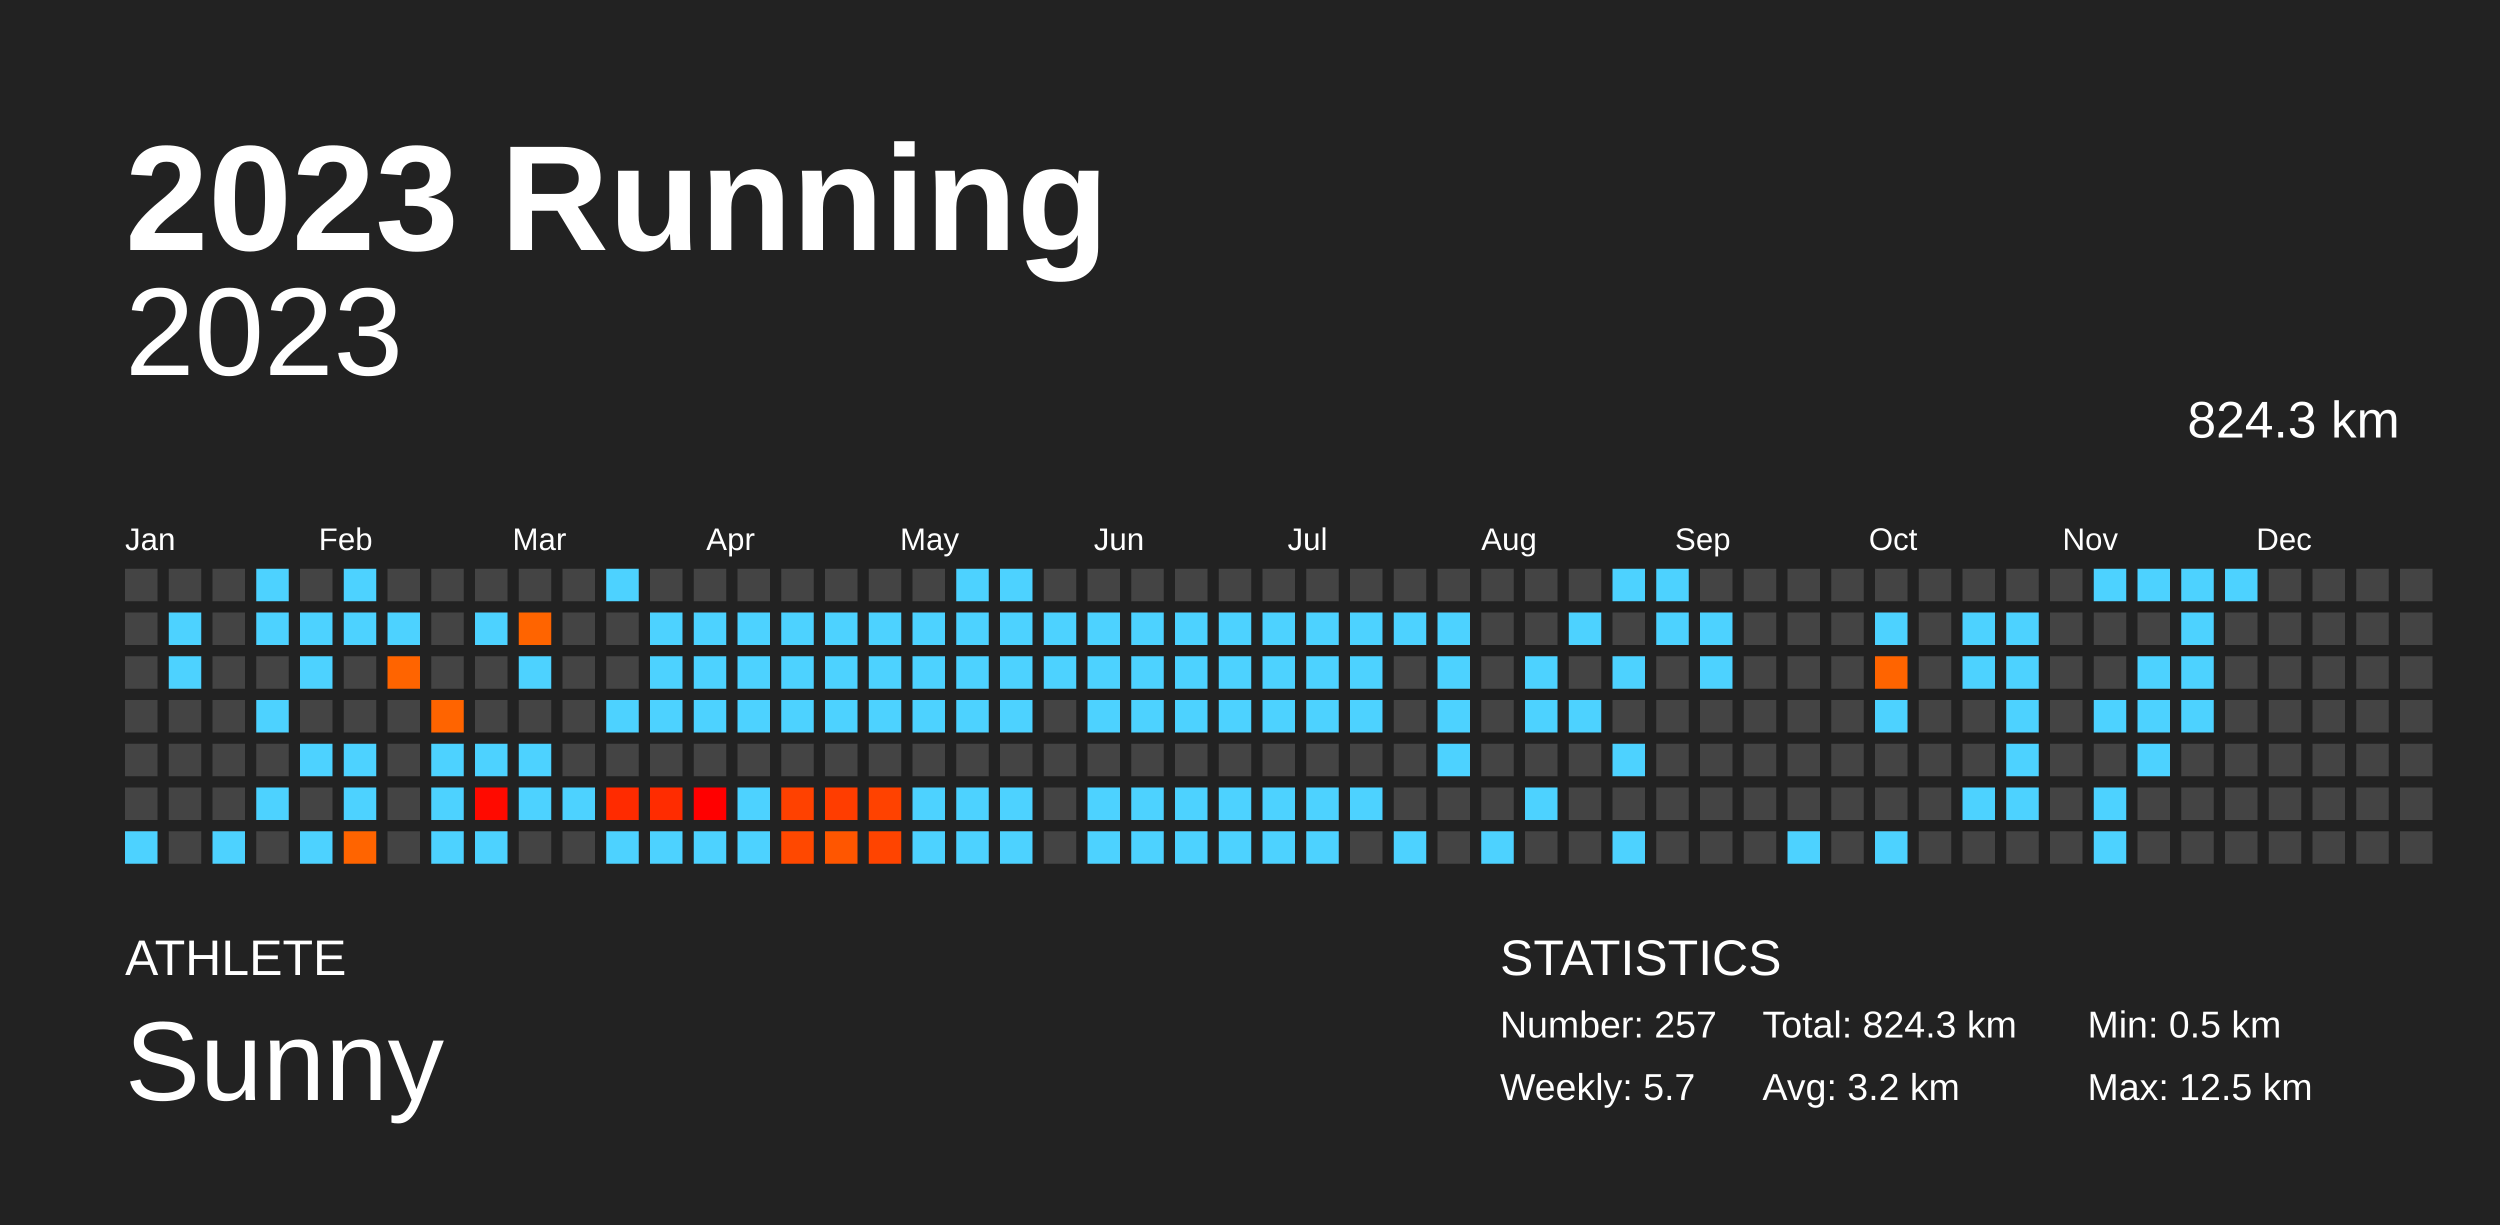
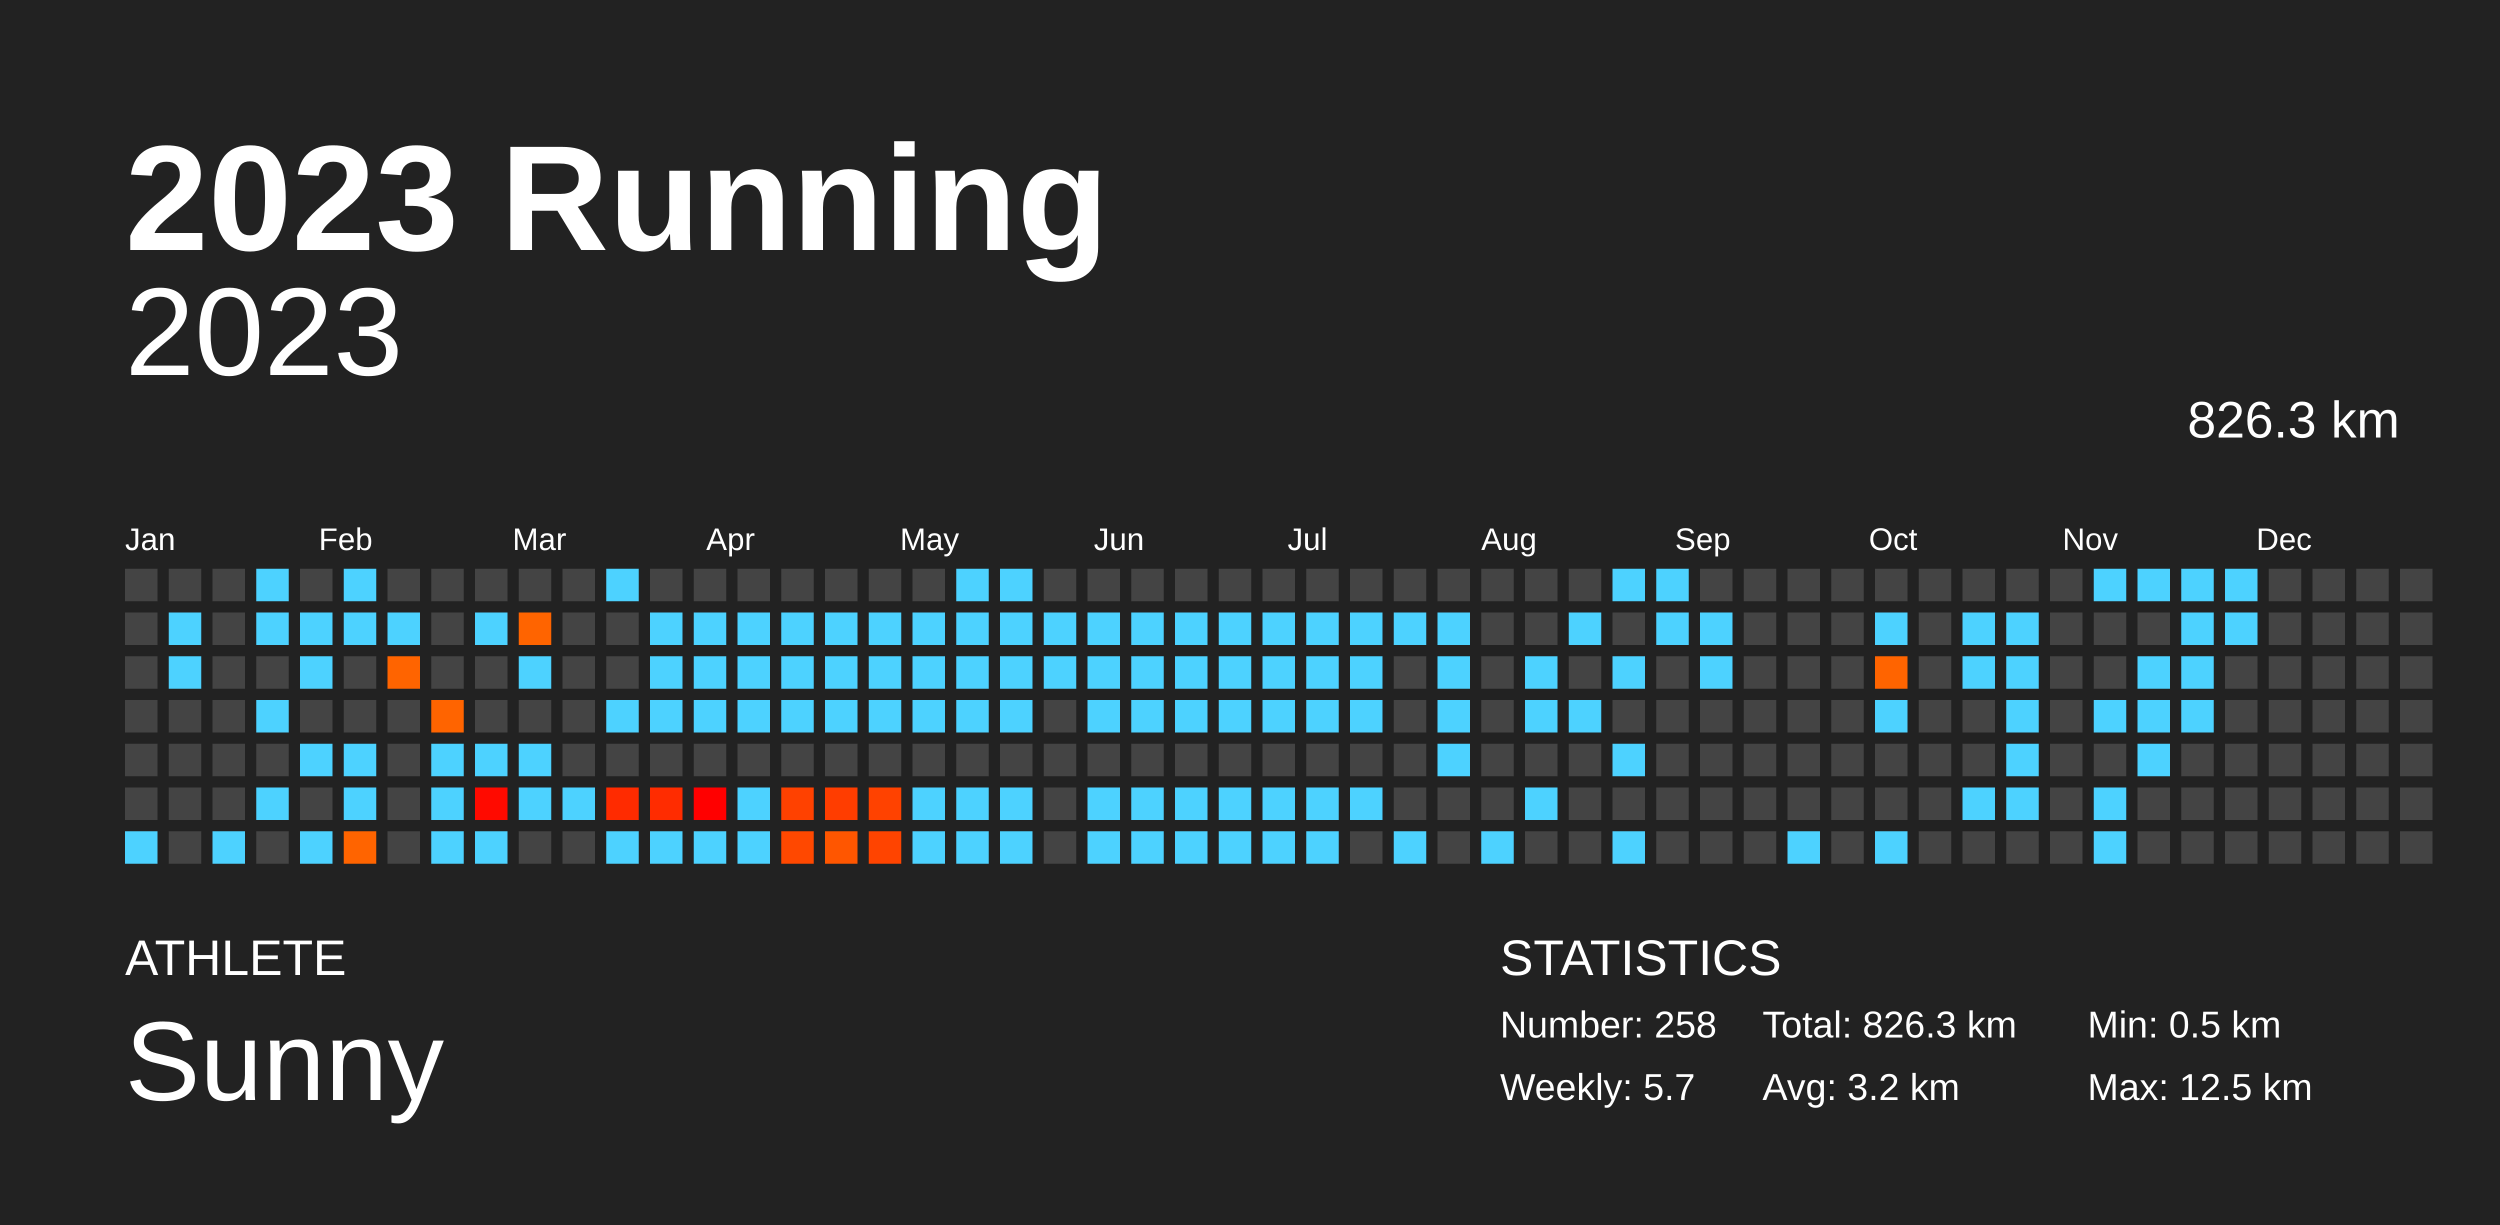
<svg xmlns="http://www.w3.org/2000/svg" baseProfile="full" height="98mm" version="1.1" viewBox="0,0,200,98" width="200mm">
  <defs />
  <rect fill="#222222" height="98" width="200" x="0" y="0" />
  <text fill="#FFFFFF" style="font-size:12px; font-family:Arial; font-weight:bold;" x="10" y="20">2023 Running</text>
  <text fill="#FFFFFF" style="font-size:4px; font-family:Arial" x="10" y="78">ATHLETE</text>
  <text fill="#FFFFFF" style="font-size:9px; font-family:Arial" x="10" y="88">Sunny</text>
  <text fill="#FFFFFF" style="font-size:4px; font-family:Arial" x="120" y="78">STATISTICS</text>
-   <text fill="#FFFFFF" style="font-size:3px; font-family:Arial" x="120" y="83">Number: 257</text>
+   <text fill="#FFFFFF" style="font-size:3px; font-family:Arial" x="120" y="83">Number: 258</text>
  <text fill="#FFFFFF" style="font-size:3px; font-family:Arial" x="120" y="88">Weekly: 5.7</text>
-   <text fill="#FFFFFF" style="font-size:3px; font-family:Arial" x="141" y="83">Total: 824.3 km</text>
+   <text fill="#FFFFFF" style="font-size:3px; font-family:Arial" x="141" y="83">Total: 826.3 km</text>
  <text fill="#FFFFFF" style="font-size:3px; font-family:Arial" x="141" y="88">Avg: 3.2 km</text>
  <text fill="#FFFFFF" style="font-size:3px; font-family:Arial" x="167" y="83">Min: 0.5 km</text>
  <text fill="#FFFFFF" style="font-size:3px; font-family:Arial" x="167" y="88">Max: 12.5 km</text>
  <text alignment-baseline="hanging" fill="#FFFFFF" style="font-size:10.0px; font-family:Arial;" x="10" y="30">2023</text>
-   <text alignment-baseline="hanging" fill="#FFFFFF" style="font-size:4.125px; font-family:Arial;" x="175" y="35">824.3 km</text>
+   <text alignment-baseline="hanging" fill="#FFFFFF" style="font-size:4.125px; font-family:Arial;" x="175" y="35">826.3 km</text>
  <text fill="#FFFFFF" style="font-size:2.5px; font-family:Arial" x="10.0" y="44">Jan</text>
  <text fill="#FFFFFF" style="font-size:2.5px; font-family:Arial" x="25.5" y="44">Feb</text>
  <text fill="#FFFFFF" style="font-size:2.5px; font-family:Arial" x="41.0" y="44">Mar</text>
  <text fill="#FFFFFF" style="font-size:2.5px; font-family:Arial" x="56.5" y="44">Apr</text>
  <text fill="#FFFFFF" style="font-size:2.5px; font-family:Arial" x="72.0" y="44">May</text>
  <text fill="#FFFFFF" style="font-size:2.5px; font-family:Arial" x="87.5" y="44">Jun</text>
  <text fill="#FFFFFF" style="font-size:2.5px; font-family:Arial" x="103.0" y="44">Jul</text>
  <text fill="#FFFFFF" style="font-size:2.5px; font-family:Arial" x="118.5" y="44">Aug</text>
  <text fill="#FFFFFF" style="font-size:2.5px; font-family:Arial" x="134.0" y="44">Sep</text>
  <text fill="#FFFFFF" style="font-size:2.5px; font-family:Arial" x="149.5" y="44">Oct</text>
  <text fill="#FFFFFF" style="font-size:2.5px; font-family:Arial" x="165.0" y="44">Nov</text>
  <text fill="#FFFFFF" style="font-size:2.5px; font-family:Arial" x="180.5" y="44">Dec</text>
  <rect fill="#444444" height="2.6" width="2.6" x="10.0" y="45.5" />
  <rect fill="#444444" height="2.6" width="2.6" x="10.0" y="49.0" />
  <rect fill="#444444" height="2.6" width="2.6" x="10.0" y="52.5" />
  <rect fill="#444444" height="2.6" width="2.6" x="10.0" y="56.0" />
  <rect fill="#444444" height="2.6" width="2.6" x="10.0" y="59.5" />
  <rect fill="#444444" height="2.6" width="2.6" x="10.0" y="63.0" />
  <rect fill="#4dd2ff" height="2.6" width="2.6" x="10.0" y="66.5" />
  <rect fill="#444444" height="2.6" width="2.6" x="13.5" y="45.5" />
  <rect fill="#4dd2ff" height="2.6" width="2.6" x="13.5" y="49.0" />
  <rect fill="#4dd2ff" height="2.6" width="2.6" x="13.5" y="52.5" />
  <rect fill="#444444" height="2.6" width="2.6" x="13.5" y="56.0" />
  <rect fill="#444444" height="2.6" width="2.6" x="13.5" y="59.5" />
  <rect fill="#444444" height="2.6" width="2.6" x="13.5" y="63.0" />
  <rect fill="#444444" height="2.6" width="2.6" x="13.5" y="66.5" />
  <rect fill="#444444" height="2.6" width="2.6" x="17.0" y="45.5" />
  <rect fill="#444444" height="2.6" width="2.6" x="17.0" y="49.0" />
  <rect fill="#444444" height="2.6" width="2.6" x="17.0" y="52.5" />
  <rect fill="#444444" height="2.6" width="2.6" x="17.0" y="56.0" />
  <rect fill="#444444" height="2.6" width="2.6" x="17.0" y="59.5" />
  <rect fill="#444444" height="2.6" width="2.6" x="17.0" y="63.0" />
  <rect fill="#4dd2ff" height="2.6" width="2.6" x="17.0" y="66.5" />
  <rect fill="#4dd2ff" height="2.6" width="2.6" x="20.5" y="45.5" />
  <rect fill="#4dd2ff" height="2.6" width="2.6" x="20.5" y="49.0" />
  <rect fill="#444444" height="2.6" width="2.6" x="20.5" y="52.5" />
  <rect fill="#4dd2ff" height="2.6" width="2.6" x="20.5" y="56.0" />
  <rect fill="#444444" height="2.6" width="2.6" x="20.5" y="59.5" />
  <rect fill="#4dd2ff" height="2.6" width="2.6" x="20.5" y="63.0" />
  <rect fill="#444444" height="2.6" width="2.6" x="20.5" y="66.5" />
  <rect fill="#444444" height="2.6" width="2.6" x="24.0" y="45.5" />
  <rect fill="#4dd2ff" height="2.6" width="2.6" x="24.0" y="49.0" />
  <rect fill="#4dd2ff" height="2.6" width="2.6" x="24.0" y="52.5" />
  <rect fill="#444444" height="2.6" width="2.6" x="24.0" y="56.0" />
  <rect fill="#4dd2ff" height="2.6" width="2.6" x="24.0" y="59.5" />
  <rect fill="#444444" height="2.6" width="2.6" x="24.0" y="63.0" />
  <rect fill="#4dd2ff" height="2.6" width="2.6" x="24.0" y="66.5" />
  <rect fill="#4dd2ff" height="2.6" width="2.6" x="27.5" y="45.5" />
  <rect fill="#4dd2ff" height="2.6" width="2.6" x="27.5" y="49.0" />
  <rect fill="#444444" height="2.6" width="2.6" x="27.5" y="52.5" />
  <rect fill="#444444" height="2.6" width="2.6" x="27.5" y="56.0" />
  <rect fill="#4dd2ff" height="2.6" width="2.6" x="27.5" y="59.5" />
  <rect fill="#4dd2ff" height="2.6" width="2.6" x="27.5" y="63.0" />
  <rect fill="#ff6400" height="2.6" width="2.6" x="27.5" y="66.5" />
  <rect fill="#444444" height="2.6" width="2.6" x="31.0" y="45.5" />
  <rect fill="#4dd2ff" height="2.6" width="2.6" x="31.0" y="49.0" />
  <rect fill="#ff6400" height="2.6" width="2.6" x="31.0" y="52.5" />
  <rect fill="#444444" height="2.6" width="2.6" x="31.0" y="56.0" />
  <rect fill="#444444" height="2.6" width="2.6" x="31.0" y="59.5" />
  <rect fill="#444444" height="2.6" width="2.6" x="31.0" y="63.0" />
  <rect fill="#444444" height="2.6" width="2.6" x="31.0" y="66.5" />
  <rect fill="#444444" height="2.6" width="2.6" x="34.5" y="45.5" />
  <rect fill="#444444" height="2.6" width="2.6" x="34.5" y="49.0" />
  <rect fill="#444444" height="2.6" width="2.6" x="34.5" y="52.5" />
  <rect fill="#ff6400" height="2.6" width="2.6" x="34.5" y="56.0" />
  <rect fill="#4dd2ff" height="2.6" width="2.6" x="34.5" y="59.5" />
  <rect fill="#4dd2ff" height="2.6" width="2.6" x="34.5" y="63.0" />
  <rect fill="#4dd2ff" height="2.6" width="2.6" x="34.5" y="66.5" />
  <rect fill="#444444" height="2.6" width="2.6" x="38.0" y="45.5" />
  <rect fill="#4dd2ff" height="2.6" width="2.6" x="38.0" y="49.0" />
  <rect fill="#444444" height="2.6" width="2.6" x="38.0" y="52.5" />
  <rect fill="#444444" height="2.6" width="2.6" x="38.0" y="56.0" />
  <rect fill="#4dd2ff" height="2.6" width="2.6" x="38.0" y="59.5" />
  <rect fill="#ff0a00" height="2.6" width="2.6" x="38.0" y="63.0" />
  <rect fill="#4dd2ff" height="2.6" width="2.6" x="38.0" y="66.5" />
  <rect fill="#444444" height="2.6" width="2.6" x="41.5" y="45.5" />
  <rect fill="#ff6400" height="2.6" width="2.6" x="41.5" y="49.0" />
  <rect fill="#4dd2ff" height="2.6" width="2.6" x="41.5" y="52.5" />
  <rect fill="#444444" height="2.6" width="2.6" x="41.5" y="56.0" />
  <rect fill="#4dd2ff" height="2.6" width="2.6" x="41.5" y="59.5" />
  <rect fill="#4dd2ff" height="2.6" width="2.6" x="41.5" y="63.0" />
  <rect fill="#444444" height="2.6" width="2.6" x="41.5" y="66.5" />
  <rect fill="#444444" height="2.6" width="2.6" x="45.0" y="45.5" />
  <rect fill="#444444" height="2.6" width="2.6" x="45.0" y="49.0" />
  <rect fill="#444444" height="2.6" width="2.6" x="45.0" y="52.5" />
  <rect fill="#444444" height="2.6" width="2.6" x="45.0" y="56.0" />
  <rect fill="#444444" height="2.6" width="2.6" x="45.0" y="59.5" />
  <rect fill="#4dd2ff" height="2.6" width="2.6" x="45.0" y="63.0" />
  <rect fill="#444444" height="2.6" width="2.6" x="45.0" y="66.5" />
  <rect fill="#4dd2ff" height="2.6" width="2.6" x="48.5" y="45.5" />
  <rect fill="#444444" height="2.6" width="2.6" x="48.5" y="49.0" />
  <rect fill="#444444" height="2.6" width="2.6" x="48.5" y="52.5" />
  <rect fill="#4dd2ff" height="2.6" width="2.6" x="48.5" y="56.0" />
  <rect fill="#444444" height="2.6" width="2.6" x="48.5" y="59.5" />
  <rect fill="#ff2b00" height="2.6" width="2.6" x="48.5" y="63.0" />
  <rect fill="#4dd2ff" height="2.6" width="2.6" x="48.5" y="66.5" />
  <rect fill="#444444" height="2.6" width="2.6" x="52.0" y="45.5" />
  <rect fill="#4dd2ff" height="2.6" width="2.6" x="52.0" y="49.0" />
  <rect fill="#4dd2ff" height="2.6" width="2.6" x="52.0" y="52.5" />
  <rect fill="#4dd2ff" height="2.6" width="2.6" x="52.0" y="56.0" />
  <rect fill="#444444" height="2.6" width="2.6" x="52.0" y="59.5" />
  <rect fill="#ff2c00" height="2.6" width="2.6" x="52.0" y="63.0" />
  <rect fill="#4dd2ff" height="2.6" width="2.6" x="52.0" y="66.5" />
  <rect fill="#444444" height="2.6" width="2.6" x="55.5" y="45.5" />
  <rect fill="#4dd2ff" height="2.6" width="2.6" x="55.5" y="49.0" />
  <rect fill="#4dd2ff" height="2.6" width="2.6" x="55.5" y="52.5" />
  <rect fill="#4dd2ff" height="2.6" width="2.6" x="55.5" y="56.0" />
  <rect fill="#444444" height="2.6" width="2.6" x="55.5" y="59.5" />
  <rect fill="#ff0000" height="2.6" width="2.6" x="55.5" y="63.0" />
  <rect fill="#4dd2ff" height="2.6" width="2.6" x="55.5" y="66.5" />
  <rect fill="#444444" height="2.6" width="2.6" x="59.0" y="45.5" />
  <rect fill="#4dd2ff" height="2.6" width="2.6" x="59.0" y="49.0" />
  <rect fill="#4dd2ff" height="2.6" width="2.6" x="59.0" y="52.5" />
  <rect fill="#4dd2ff" height="2.6" width="2.6" x="59.0" y="56.0" />
  <rect fill="#444444" height="2.6" width="2.6" x="59.0" y="59.5" />
  <rect fill="#4dd2ff" height="2.6" width="2.6" x="59.0" y="63.0" />
  <rect fill="#4dd2ff" height="2.6" width="2.6" x="59.0" y="66.5" />
  <rect fill="#444444" height="2.6" width="2.6" x="62.5" y="45.5" />
  <rect fill="#4dd2ff" height="2.6" width="2.6" x="62.5" y="49.0" />
  <rect fill="#4dd2ff" height="2.6" width="2.6" x="62.5" y="52.5" />
  <rect fill="#4dd2ff" height="2.6" width="2.6" x="62.5" y="56.0" />
  <rect fill="#444444" height="2.6" width="2.6" x="62.5" y="59.5" />
  <rect fill="#ff4100" height="2.6" width="2.6" x="62.5" y="63.0" />
  <rect fill="#ff4800" height="2.6" width="2.6" x="62.5" y="66.5" />
  <rect fill="#444444" height="2.6" width="2.6" x="66.0" y="45.5" />
  <rect fill="#4dd2ff" height="2.6" width="2.6" x="66.0" y="49.0" />
  <rect fill="#4dd2ff" height="2.6" width="2.6" x="66.0" y="52.5" />
  <rect fill="#4dd2ff" height="2.6" width="2.6" x="66.0" y="56.0" />
  <rect fill="#444444" height="2.6" width="2.6" x="66.0" y="59.5" />
  <rect fill="#ff3d00" height="2.6" width="2.6" x="66.0" y="63.0" />
  <rect fill="#ff5600" height="2.6" width="2.6" x="66.0" y="66.5" />
  <rect fill="#444444" height="2.6" width="2.6" x="69.5" y="45.5" />
  <rect fill="#4dd2ff" height="2.6" width="2.6" x="69.5" y="49.0" />
  <rect fill="#4dd2ff" height="2.6" width="2.6" x="69.5" y="52.5" />
  <rect fill="#4dd2ff" height="2.6" width="2.6" x="69.5" y="56.0" />
  <rect fill="#444444" height="2.6" width="2.6" x="69.5" y="59.5" />
  <rect fill="#ff4200" height="2.6" width="2.6" x="69.5" y="63.0" />
  <rect fill="#ff4400" height="2.6" width="2.6" x="69.5" y="66.5" />
  <rect fill="#444444" height="2.6" width="2.6" x="73.0" y="45.5" />
  <rect fill="#4dd2ff" height="2.6" width="2.6" x="73.0" y="49.0" />
  <rect fill="#4dd2ff" height="2.6" width="2.6" x="73.0" y="52.5" />
  <rect fill="#4dd2ff" height="2.6" width="2.6" x="73.0" y="56.0" />
  <rect fill="#444444" height="2.6" width="2.6" x="73.0" y="59.5" />
  <rect fill="#4dd2ff" height="2.6" width="2.6" x="73.0" y="63.0" />
  <rect fill="#4dd2ff" height="2.6" width="2.6" x="73.0" y="66.5" />
  <rect fill="#4dd2ff" height="2.6" width="2.6" x="76.5" y="45.5" />
  <rect fill="#4dd2ff" height="2.6" width="2.6" x="76.5" y="49.0" />
  <rect fill="#4dd2ff" height="2.6" width="2.6" x="76.5" y="52.5" />
  <rect fill="#4dd2ff" height="2.6" width="2.6" x="76.5" y="56.0" />
  <rect fill="#444444" height="2.6" width="2.6" x="76.5" y="59.5" />
  <rect fill="#4dd2ff" height="2.6" width="2.6" x="76.5" y="63.0" />
  <rect fill="#4dd2ff" height="2.6" width="2.6" x="76.5" y="66.5" />
  <rect fill="#4dd2ff" height="2.6" width="2.6" x="80.0" y="45.5" />
  <rect fill="#4dd2ff" height="2.6" width="2.6" x="80.0" y="49.0" />
  <rect fill="#4dd2ff" height="2.6" width="2.6" x="80.0" y="52.5" />
  <rect fill="#4dd2ff" height="2.6" width="2.6" x="80.0" y="56.0" />
  <rect fill="#444444" height="2.6" width="2.6" x="80.0" y="59.5" />
  <rect fill="#4dd2ff" height="2.6" width="2.6" x="80.0" y="63.0" />
  <rect fill="#4dd2ff" height="2.6" width="2.6" x="80.0" y="66.5" />
  <rect fill="#444444" height="2.6" width="2.6" x="83.5" y="45.5" />
  <rect fill="#4dd2ff" height="2.6" width="2.6" x="83.5" y="49.0" />
  <rect fill="#4dd2ff" height="2.6" width="2.6" x="83.5" y="52.5" />
  <rect fill="#444444" height="2.6" width="2.6" x="83.5" y="56.0" />
  <rect fill="#444444" height="2.6" width="2.6" x="83.5" y="59.5" />
  <rect fill="#444444" height="2.6" width="2.6" x="83.5" y="63.0" />
  <rect fill="#444444" height="2.6" width="2.6" x="83.5" y="66.5" />
  <rect fill="#444444" height="2.6" width="2.6" x="87.0" y="45.5" />
  <rect fill="#4dd2ff" height="2.6" width="2.6" x="87.0" y="49.0" />
  <rect fill="#4dd2ff" height="2.6" width="2.6" x="87.0" y="52.5" />
  <rect fill="#4dd2ff" height="2.6" width="2.6" x="87.0" y="56.0" />
  <rect fill="#444444" height="2.6" width="2.6" x="87.0" y="59.5" />
  <rect fill="#4dd2ff" height="2.6" width="2.6" x="87.0" y="63.0" />
  <rect fill="#4dd2ff" height="2.6" width="2.6" x="87.0" y="66.5" />
  <rect fill="#444444" height="2.6" width="2.6" x="90.5" y="45.5" />
  <rect fill="#4dd2ff" height="2.6" width="2.6" x="90.5" y="49.0" />
  <rect fill="#4dd2ff" height="2.6" width="2.6" x="90.5" y="52.5" />
  <rect fill="#4dd2ff" height="2.6" width="2.6" x="90.5" y="56.0" />
  <rect fill="#444444" height="2.6" width="2.6" x="90.5" y="59.5" />
  <rect fill="#4dd2ff" height="2.6" width="2.6" x="90.5" y="63.0" />
  <rect fill="#4dd2ff" height="2.6" width="2.6" x="90.5" y="66.5" />
  <rect fill="#444444" height="2.6" width="2.6" x="94.0" y="45.5" />
  <rect fill="#4dd2ff" height="2.6" width="2.6" x="94.0" y="49.0" />
  <rect fill="#4dd2ff" height="2.6" width="2.6" x="94.0" y="52.5" />
  <rect fill="#4dd2ff" height="2.6" width="2.6" x="94.0" y="56.0" />
  <rect fill="#444444" height="2.6" width="2.6" x="94.0" y="59.5" />
  <rect fill="#4dd2ff" height="2.6" width="2.6" x="94.0" y="63.0" />
  <rect fill="#4dd2ff" height="2.6" width="2.6" x="94.0" y="66.5" />
  <rect fill="#444444" height="2.6" width="2.6" x="97.5" y="45.5" />
  <rect fill="#4dd2ff" height="2.6" width="2.6" x="97.5" y="49.0" />
  <rect fill="#4dd2ff" height="2.6" width="2.6" x="97.5" y="52.5" />
  <rect fill="#4dd2ff" height="2.6" width="2.6" x="97.5" y="56.0" />
  <rect fill="#444444" height="2.6" width="2.6" x="97.5" y="59.5" />
  <rect fill="#4dd2ff" height="2.6" width="2.6" x="97.5" y="63.0" />
  <rect fill="#4dd2ff" height="2.6" width="2.6" x="97.5" y="66.5" />
  <rect fill="#444444" height="2.6" width="2.6" x="101.0" y="45.5" />
  <rect fill="#4dd2ff" height="2.6" width="2.6" x="101.0" y="49.0" />
  <rect fill="#4dd2ff" height="2.6" width="2.6" x="101.0" y="52.5" />
  <rect fill="#4dd2ff" height="2.6" width="2.6" x="101.0" y="56.0" />
  <rect fill="#444444" height="2.6" width="2.6" x="101.0" y="59.5" />
  <rect fill="#4dd2ff" height="2.6" width="2.6" x="101.0" y="63.0" />
  <rect fill="#4dd2ff" height="2.6" width="2.6" x="101.0" y="66.5" />
  <rect fill="#444444" height="2.6" width="2.6" x="104.5" y="45.5" />
  <rect fill="#4dd2ff" height="2.6" width="2.6" x="104.5" y="49.0" />
  <rect fill="#4dd2ff" height="2.6" width="2.6" x="104.5" y="52.5" />
  <rect fill="#4dd2ff" height="2.6" width="2.6" x="104.5" y="56.0" />
  <rect fill="#444444" height="2.6" width="2.6" x="104.5" y="59.5" />
  <rect fill="#4dd2ff" height="2.6" width="2.6" x="104.5" y="63.0" />
  <rect fill="#4dd2ff" height="2.6" width="2.6" x="104.5" y="66.5" />
  <rect fill="#444444" height="2.6" width="2.6" x="108.0" y="45.5" />
  <rect fill="#4dd2ff" height="2.6" width="2.6" x="108.0" y="49.0" />
  <rect fill="#4dd2ff" height="2.6" width="2.6" x="108.0" y="52.5" />
  <rect fill="#4dd2ff" height="2.6" width="2.6" x="108.0" y="56.0" />
  <rect fill="#444444" height="2.6" width="2.6" x="108.0" y="59.5" />
  <rect fill="#4dd2ff" height="2.6" width="2.6" x="108.0" y="63.0" />
  <rect fill="#444444" height="2.6" width="2.6" x="108.0" y="66.5" />
  <rect fill="#444444" height="2.6" width="2.6" x="111.5" y="45.5" />
  <rect fill="#4dd2ff" height="2.6" width="2.6" x="111.5" y="49.0" />
  <rect fill="#444444" height="2.6" width="2.6" x="111.5" y="52.5" />
  <rect fill="#444444" height="2.6" width="2.6" x="111.5" y="56.0" />
  <rect fill="#444444" height="2.6" width="2.6" x="111.5" y="59.5" />
  <rect fill="#444444" height="2.6" width="2.6" x="111.5" y="63.0" />
  <rect fill="#4dd2ff" height="2.6" width="2.6" x="111.5" y="66.5" />
  <rect fill="#444444" height="2.6" width="2.6" x="115.0" y="45.5" />
  <rect fill="#4dd2ff" height="2.6" width="2.6" x="115.0" y="49.0" />
  <rect fill="#4dd2ff" height="2.6" width="2.6" x="115.0" y="52.5" />
  <rect fill="#4dd2ff" height="2.6" width="2.6" x="115.0" y="56.0" />
  <rect fill="#4dd2ff" height="2.6" width="2.6" x="115.0" y="59.5" />
  <rect fill="#444444" height="2.6" width="2.6" x="115.0" y="63.0" />
  <rect fill="#444444" height="2.6" width="2.6" x="115.0" y="66.5" />
  <rect fill="#444444" height="2.6" width="2.6" x="118.5" y="45.5" />
  <rect fill="#444444" height="2.6" width="2.6" x="118.5" y="49.0" />
  <rect fill="#444444" height="2.6" width="2.6" x="118.5" y="52.5" />
  <rect fill="#444444" height="2.6" width="2.6" x="118.5" y="56.0" />
  <rect fill="#444444" height="2.6" width="2.6" x="118.5" y="59.5" />
  <rect fill="#444444" height="2.6" width="2.6" x="118.5" y="63.0" />
  <rect fill="#4dd2ff" height="2.6" width="2.6" x="118.5" y="66.5" />
  <rect fill="#444444" height="2.6" width="2.6" x="122.0" y="45.5" />
  <rect fill="#444444" height="2.6" width="2.6" x="122.0" y="49.0" />
  <rect fill="#4dd2ff" height="2.6" width="2.6" x="122.0" y="52.5" />
  <rect fill="#4dd2ff" height="2.6" width="2.6" x="122.0" y="56.0" />
  <rect fill="#444444" height="2.6" width="2.6" x="122.0" y="59.5" />
  <rect fill="#4dd2ff" height="2.6" width="2.6" x="122.0" y="63.0" />
  <rect fill="#444444" height="2.6" width="2.6" x="122.0" y="66.5" />
  <rect fill="#444444" height="2.6" width="2.6" x="125.5" y="45.5" />
  <rect fill="#4dd2ff" height="2.6" width="2.6" x="125.5" y="49.0" />
  <rect fill="#444444" height="2.6" width="2.6" x="125.5" y="52.5" />
  <rect fill="#4dd2ff" height="2.6" width="2.6" x="125.5" y="56.0" />
  <rect fill="#444444" height="2.6" width="2.6" x="125.5" y="59.5" />
  <rect fill="#444444" height="2.6" width="2.6" x="125.5" y="63.0" />
  <rect fill="#444444" height="2.6" width="2.6" x="125.5" y="66.5" />
  <rect fill="#4dd2ff" height="2.6" width="2.6" x="129.0" y="45.5" />
  <rect fill="#444444" height="2.6" width="2.6" x="129.0" y="49.0" />
  <rect fill="#4dd2ff" height="2.6" width="2.6" x="129.0" y="52.5" />
  <rect fill="#444444" height="2.6" width="2.6" x="129.0" y="56.0" />
  <rect fill="#4dd2ff" height="2.6" width="2.6" x="129.0" y="59.5" />
  <rect fill="#444444" height="2.6" width="2.6" x="129.0" y="63.0" />
  <rect fill="#4dd2ff" height="2.6" width="2.6" x="129.0" y="66.5" />
  <rect fill="#4dd2ff" height="2.6" width="2.6" x="132.5" y="45.5" />
  <rect fill="#4dd2ff" height="2.6" width="2.6" x="132.5" y="49.0" />
  <rect fill="#444444" height="2.6" width="2.6" x="132.5" y="52.5" />
  <rect fill="#444444" height="2.6" width="2.6" x="132.5" y="56.0" />
  <rect fill="#444444" height="2.6" width="2.6" x="132.5" y="59.5" />
  <rect fill="#444444" height="2.6" width="2.6" x="132.5" y="63.0" />
  <rect fill="#444444" height="2.6" width="2.6" x="132.5" y="66.5" />
  <rect fill="#444444" height="2.6" width="2.6" x="136.0" y="45.5" />
  <rect fill="#4dd2ff" height="2.6" width="2.6" x="136.0" y="49.0" />
  <rect fill="#4dd2ff" height="2.6" width="2.6" x="136.0" y="52.5" />
  <rect fill="#444444" height="2.6" width="2.6" x="136.0" y="56.0" />
  <rect fill="#444444" height="2.6" width="2.6" x="136.0" y="59.5" />
  <rect fill="#444444" height="2.6" width="2.6" x="136.0" y="63.0" />
  <rect fill="#444444" height="2.6" width="2.6" x="136.0" y="66.5" />
  <rect fill="#444444" height="2.6" width="2.6" x="139.5" y="45.5" />
  <rect fill="#444444" height="2.6" width="2.6" x="139.5" y="49.0" />
  <rect fill="#444444" height="2.6" width="2.6" x="139.5" y="52.5" />
  <rect fill="#444444" height="2.6" width="2.6" x="139.5" y="56.0" />
  <rect fill="#444444" height="2.6" width="2.6" x="139.5" y="59.5" />
  <rect fill="#444444" height="2.6" width="2.6" x="139.5" y="63.0" />
  <rect fill="#444444" height="2.6" width="2.6" x="139.5" y="66.5" />
  <rect fill="#444444" height="2.6" width="2.6" x="143.0" y="45.5" />
  <rect fill="#444444" height="2.6" width="2.6" x="143.0" y="49.0" />
  <rect fill="#444444" height="2.6" width="2.6" x="143.0" y="52.5" />
  <rect fill="#444444" height="2.6" width="2.6" x="143.0" y="56.0" />
  <rect fill="#444444" height="2.6" width="2.6" x="143.0" y="59.5" />
  <rect fill="#444444" height="2.6" width="2.6" x="143.0" y="63.0" />
  <rect fill="#4dd2ff" height="2.6" width="2.6" x="143.0" y="66.5" />
  <rect fill="#444444" height="2.6" width="2.6" x="146.5" y="45.5" />
  <rect fill="#444444" height="2.6" width="2.6" x="146.5" y="49.0" />
  <rect fill="#444444" height="2.6" width="2.6" x="146.5" y="52.5" />
  <rect fill="#444444" height="2.6" width="2.6" x="146.5" y="56.0" />
  <rect fill="#444444" height="2.6" width="2.6" x="146.5" y="59.5" />
  <rect fill="#444444" height="2.6" width="2.6" x="146.5" y="63.0" />
  <rect fill="#444444" height="2.6" width="2.6" x="146.5" y="66.5" />
  <rect fill="#444444" height="2.6" width="2.6" x="150.0" y="45.5" />
  <rect fill="#4dd2ff" height="2.6" width="2.6" x="150.0" y="49.0" />
  <rect fill="#ff6400" height="2.6" width="2.6" x="150.0" y="52.5" />
  <rect fill="#4dd2ff" height="2.6" width="2.6" x="150.0" y="56.0" />
  <rect fill="#444444" height="2.6" width="2.6" x="150.0" y="59.5" />
  <rect fill="#444444" height="2.6" width="2.6" x="150.0" y="63.0" />
  <rect fill="#4dd2ff" height="2.6" width="2.6" x="150.0" y="66.5" />
  <rect fill="#444444" height="2.6" width="2.6" x="153.5" y="45.5" />
  <rect fill="#444444" height="2.6" width="2.6" x="153.5" y="49.0" />
  <rect fill="#444444" height="2.6" width="2.6" x="153.5" y="52.5" />
  <rect fill="#444444" height="2.6" width="2.6" x="153.5" y="56.0" />
  <rect fill="#444444" height="2.6" width="2.6" x="153.5" y="59.5" />
  <rect fill="#444444" height="2.6" width="2.6" x="153.5" y="63.0" />
  <rect fill="#444444" height="2.6" width="2.6" x="153.5" y="66.5" />
  <rect fill="#444444" height="2.6" width="2.6" x="157.0" y="45.5" />
  <rect fill="#4dd2ff" height="2.6" width="2.6" x="157.0" y="49.0" />
  <rect fill="#4dd2ff" height="2.6" width="2.6" x="157.0" y="52.5" />
  <rect fill="#444444" height="2.6" width="2.6" x="157.0" y="56.0" />
  <rect fill="#444444" height="2.6" width="2.6" x="157.0" y="59.5" />
  <rect fill="#4dd2ff" height="2.6" width="2.6" x="157.0" y="63.0" />
  <rect fill="#444444" height="2.6" width="2.6" x="157.0" y="66.5" />
  <rect fill="#444444" height="2.6" width="2.6" x="160.5" y="45.5" />
  <rect fill="#4dd2ff" height="2.6" width="2.6" x="160.5" y="49.0" />
  <rect fill="#4dd2ff" height="2.6" width="2.6" x="160.5" y="52.5" />
  <rect fill="#4dd2ff" height="2.6" width="2.6" x="160.5" y="56.0" />
  <rect fill="#4dd2ff" height="2.6" width="2.6" x="160.5" y="59.5" />
  <rect fill="#4dd2ff" height="2.6" width="2.6" x="160.5" y="63.0" />
  <rect fill="#444444" height="2.6" width="2.6" x="160.5" y="66.5" />
  <rect fill="#444444" height="2.6" width="2.6" x="164.0" y="45.5" />
  <rect fill="#444444" height="2.6" width="2.6" x="164.0" y="49.0" />
  <rect fill="#444444" height="2.6" width="2.6" x="164.0" y="52.5" />
  <rect fill="#444444" height="2.6" width="2.6" x="164.0" y="56.0" />
  <rect fill="#444444" height="2.6" width="2.6" x="164.0" y="59.5" />
  <rect fill="#444444" height="2.6" width="2.6" x="164.0" y="63.0" />
  <rect fill="#444444" height="2.6" width="2.6" x="164.0" y="66.5" />
  <rect fill="#4dd2ff" height="2.6" width="2.6" x="167.5" y="45.5" />
  <rect fill="#444444" height="2.6" width="2.6" x="167.5" y="49.0" />
  <rect fill="#444444" height="2.6" width="2.6" x="167.5" y="52.5" />
  <rect fill="#4dd2ff" height="2.6" width="2.6" x="167.5" y="56.0" />
  <rect fill="#444444" height="2.6" width="2.6" x="167.5" y="59.5" />
  <rect fill="#4dd2ff" height="2.6" width="2.6" x="167.5" y="63.0" />
  <rect fill="#4dd2ff" height="2.6" width="2.6" x="167.5" y="66.5" />
  <rect fill="#4dd2ff" height="2.6" width="2.6" x="171.0" y="45.5" />
  <rect fill="#444444" height="2.6" width="2.6" x="171.0" y="49.0" />
  <rect fill="#4dd2ff" height="2.6" width="2.6" x="171.0" y="52.5" />
  <rect fill="#4dd2ff" height="2.6" width="2.6" x="171.0" y="56.0" />
  <rect fill="#4dd2ff" height="2.6" width="2.6" x="171.0" y="59.5" />
  <rect fill="#444444" height="2.6" width="2.6" x="171.0" y="63.0" />
  <rect fill="#444444" height="2.6" width="2.6" x="171.0" y="66.5" />
  <rect fill="#4dd2ff" height="2.6" width="2.6" x="174.5" y="45.5" />
  <rect fill="#4dd2ff" height="2.6" width="2.6" x="174.5" y="49.0" />
  <rect fill="#4dd2ff" height="2.6" width="2.6" x="174.5" y="52.5" />
  <rect fill="#4dd2ff" height="2.6" width="2.6" x="174.5" y="56.0" />
  <rect fill="#444444" height="2.6" width="2.6" x="174.5" y="59.5" />
  <rect fill="#444444" height="2.6" width="2.6" x="174.5" y="63.0" />
  <rect fill="#444444" height="2.6" width="2.6" x="174.5" y="66.5" />
  <rect fill="#4dd2ff" height="2.6" width="2.6" x="178.0" y="45.5" />
-   <rect fill="#444444" height="2.6" width="2.6" x="178.0" y="49.0" />
+   <rect fill="#4dd2ff" height="2.6" width="2.6" x="178.0" y="49.0" />
  <rect fill="#444444" height="2.6" width="2.6" x="178.0" y="52.5" />
  <rect fill="#444444" height="2.6" width="2.6" x="178.0" y="56.0" />
  <rect fill="#444444" height="2.6" width="2.6" x="178.0" y="59.5" />
  <rect fill="#444444" height="2.6" width="2.6" x="178.0" y="63.0" />
  <rect fill="#444444" height="2.6" width="2.6" x="178.0" y="66.5" />
  <rect fill="#444444" height="2.6" width="2.6" x="181.5" y="45.5" />
  <rect fill="#444444" height="2.6" width="2.6" x="181.5" y="49.0" />
  <rect fill="#444444" height="2.6" width="2.6" x="181.5" y="52.5" />
  <rect fill="#444444" height="2.6" width="2.6" x="181.5" y="56.0" />
  <rect fill="#444444" height="2.6" width="2.6" x="181.5" y="59.5" />
  <rect fill="#444444" height="2.6" width="2.6" x="181.5" y="63.0" />
  <rect fill="#444444" height="2.6" width="2.6" x="181.5" y="66.5" />
  <rect fill="#444444" height="2.6" width="2.6" x="185.0" y="45.5" />
  <rect fill="#444444" height="2.6" width="2.6" x="185.0" y="49.0" />
  <rect fill="#444444" height="2.6" width="2.6" x="185.0" y="52.5" />
  <rect fill="#444444" height="2.6" width="2.6" x="185.0" y="56.0" />
  <rect fill="#444444" height="2.6" width="2.6" x="185.0" y="59.5" />
  <rect fill="#444444" height="2.6" width="2.6" x="185.0" y="63.0" />
  <rect fill="#444444" height="2.6" width="2.6" x="185.0" y="66.5" />
  <rect fill="#444444" height="2.6" width="2.6" x="188.5" y="45.5" />
  <rect fill="#444444" height="2.6" width="2.6" x="188.5" y="49.0" />
  <rect fill="#444444" height="2.6" width="2.6" x="188.5" y="52.5" />
  <rect fill="#444444" height="2.6" width="2.6" x="188.5" y="56.0" />
  <rect fill="#444444" height="2.6" width="2.6" x="188.5" y="59.5" />
  <rect fill="#444444" height="2.6" width="2.6" x="188.5" y="63.0" />
  <rect fill="#444444" height="2.6" width="2.6" x="188.5" y="66.5" />
  <rect fill="#444444" height="2.6" width="2.6" x="192.0" y="45.5" />
  <rect fill="#444444" height="2.6" width="2.6" x="192.0" y="49.0" />
  <rect fill="#444444" height="2.6" width="2.6" x="192.0" y="52.5" />
  <rect fill="#444444" height="2.6" width="2.6" x="192.0" y="56.0" />
  <rect fill="#444444" height="2.6" width="2.6" x="192.0" y="59.5" />
  <rect fill="#444444" height="2.6" width="2.6" x="192.0" y="63.0" />
  <rect fill="#444444" height="2.6" width="2.6" x="192.0" y="66.5" />
</svg>
